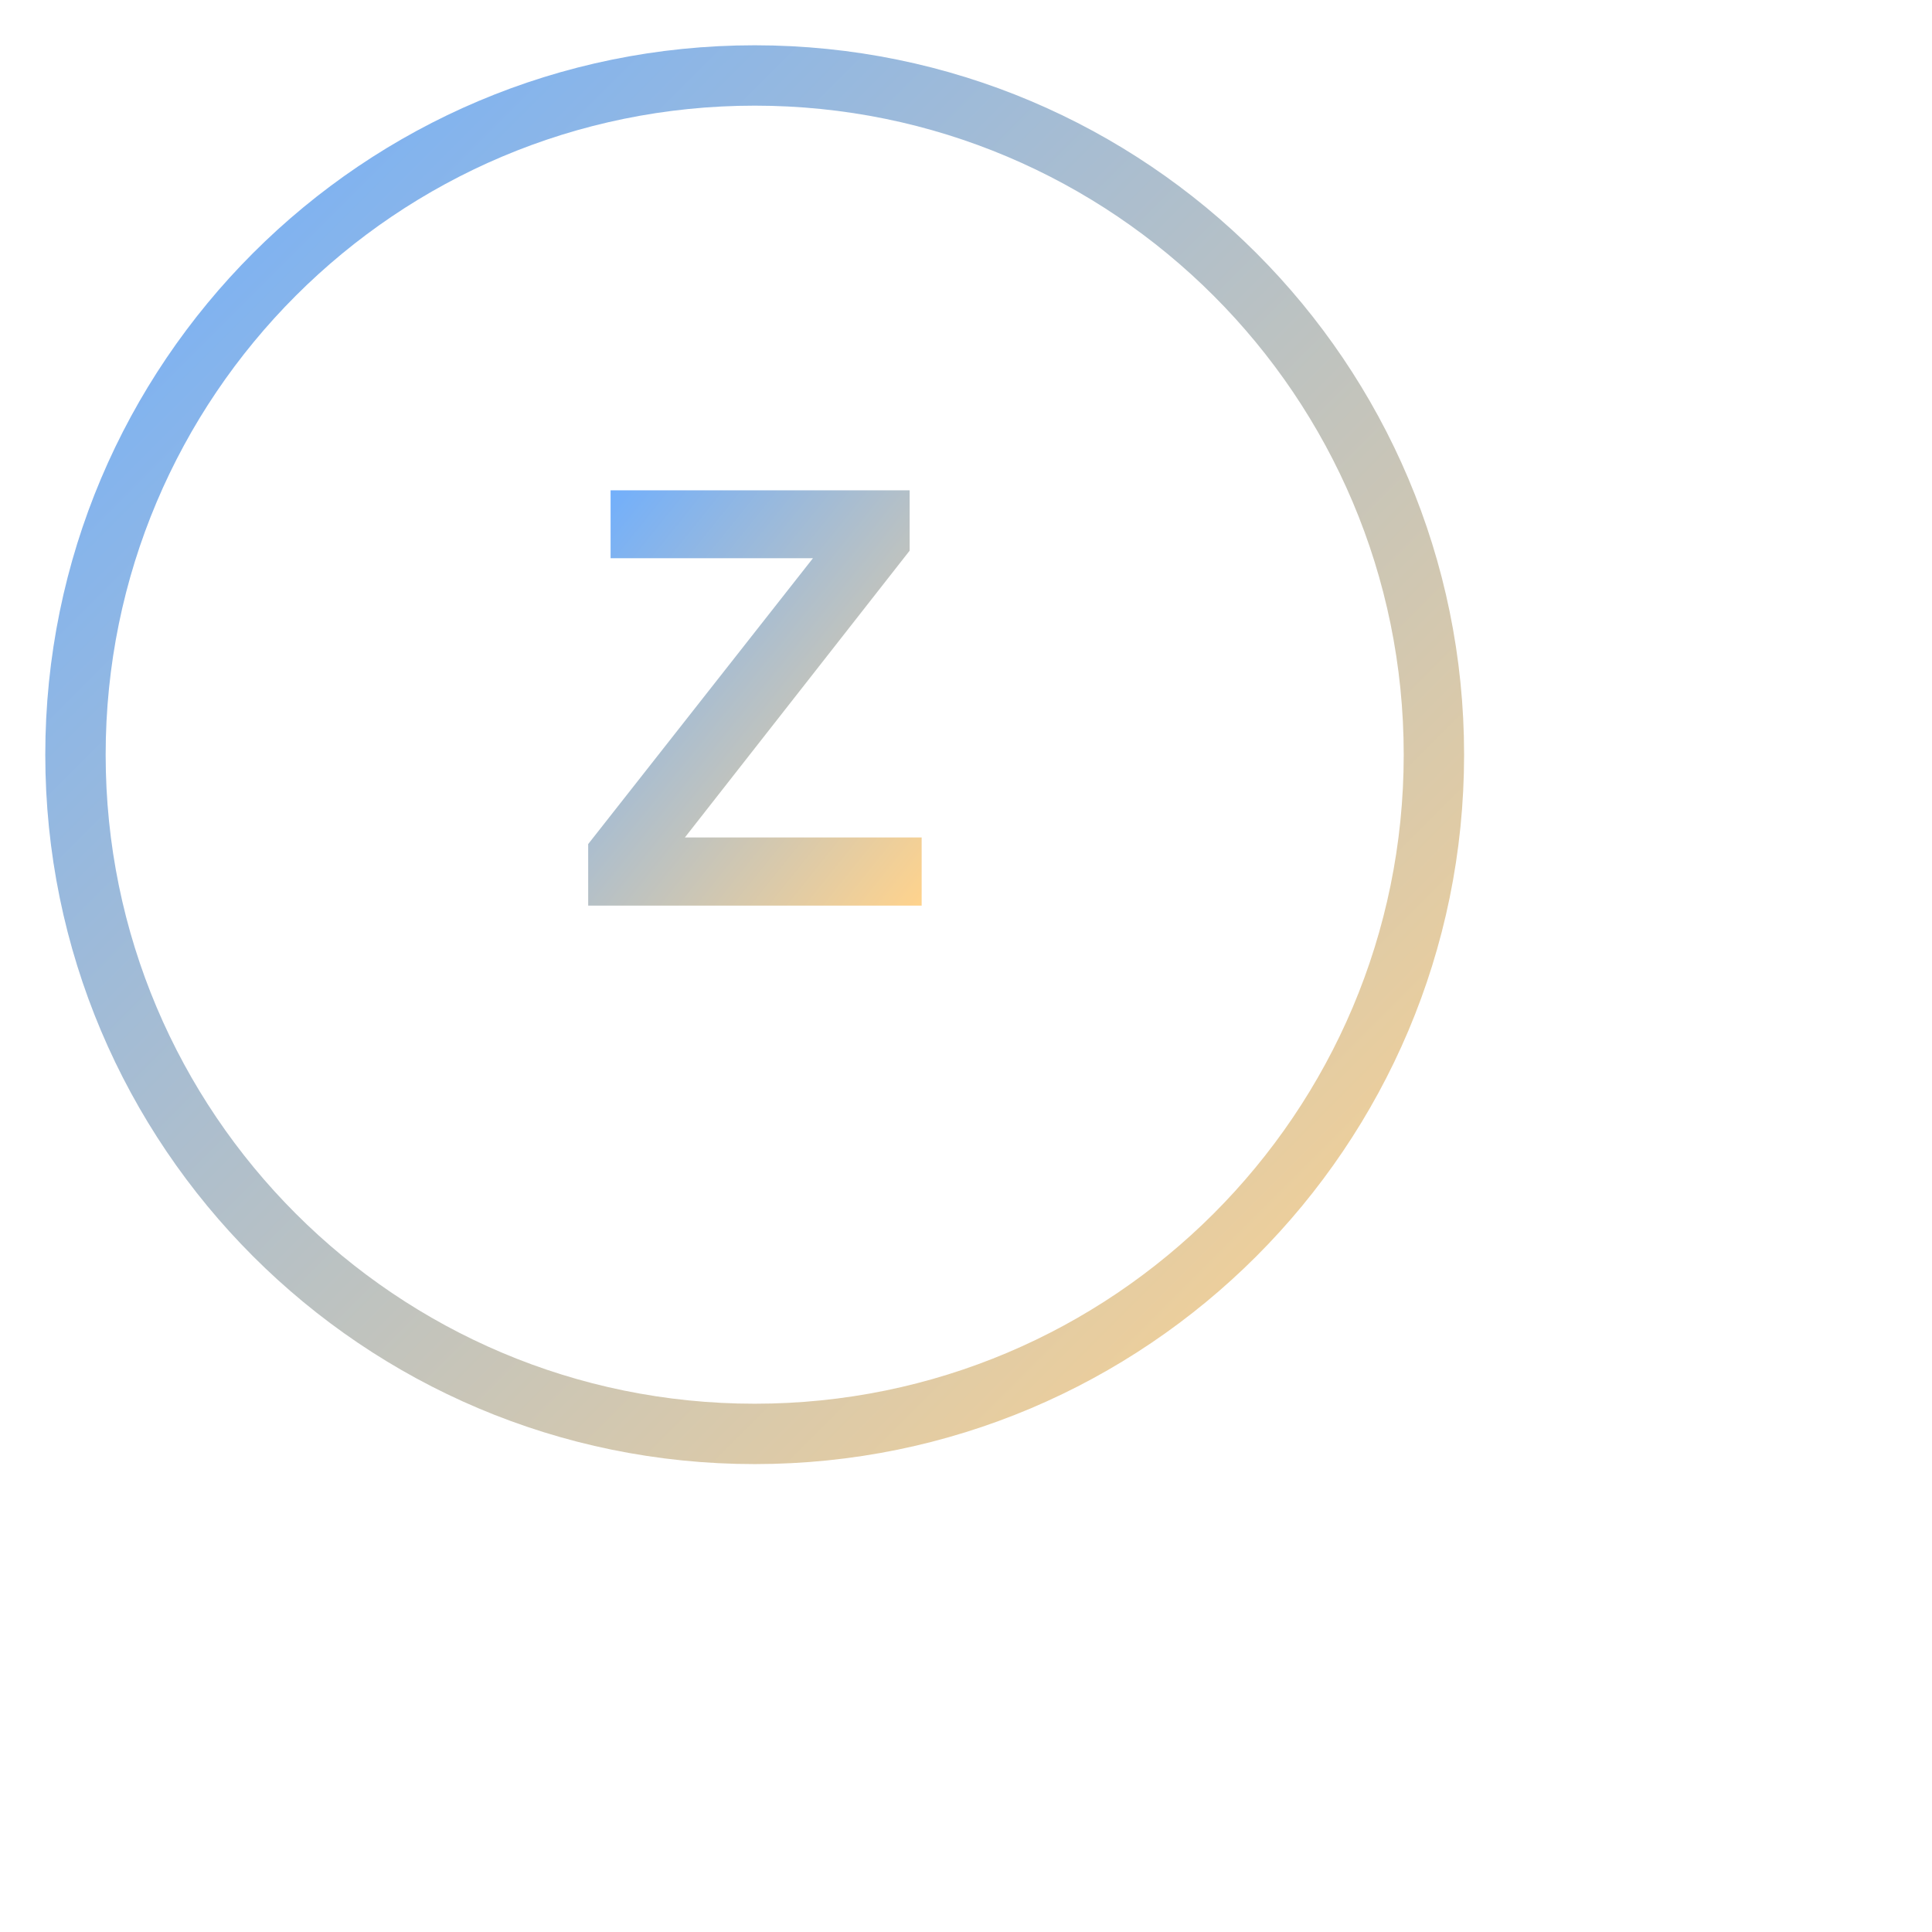
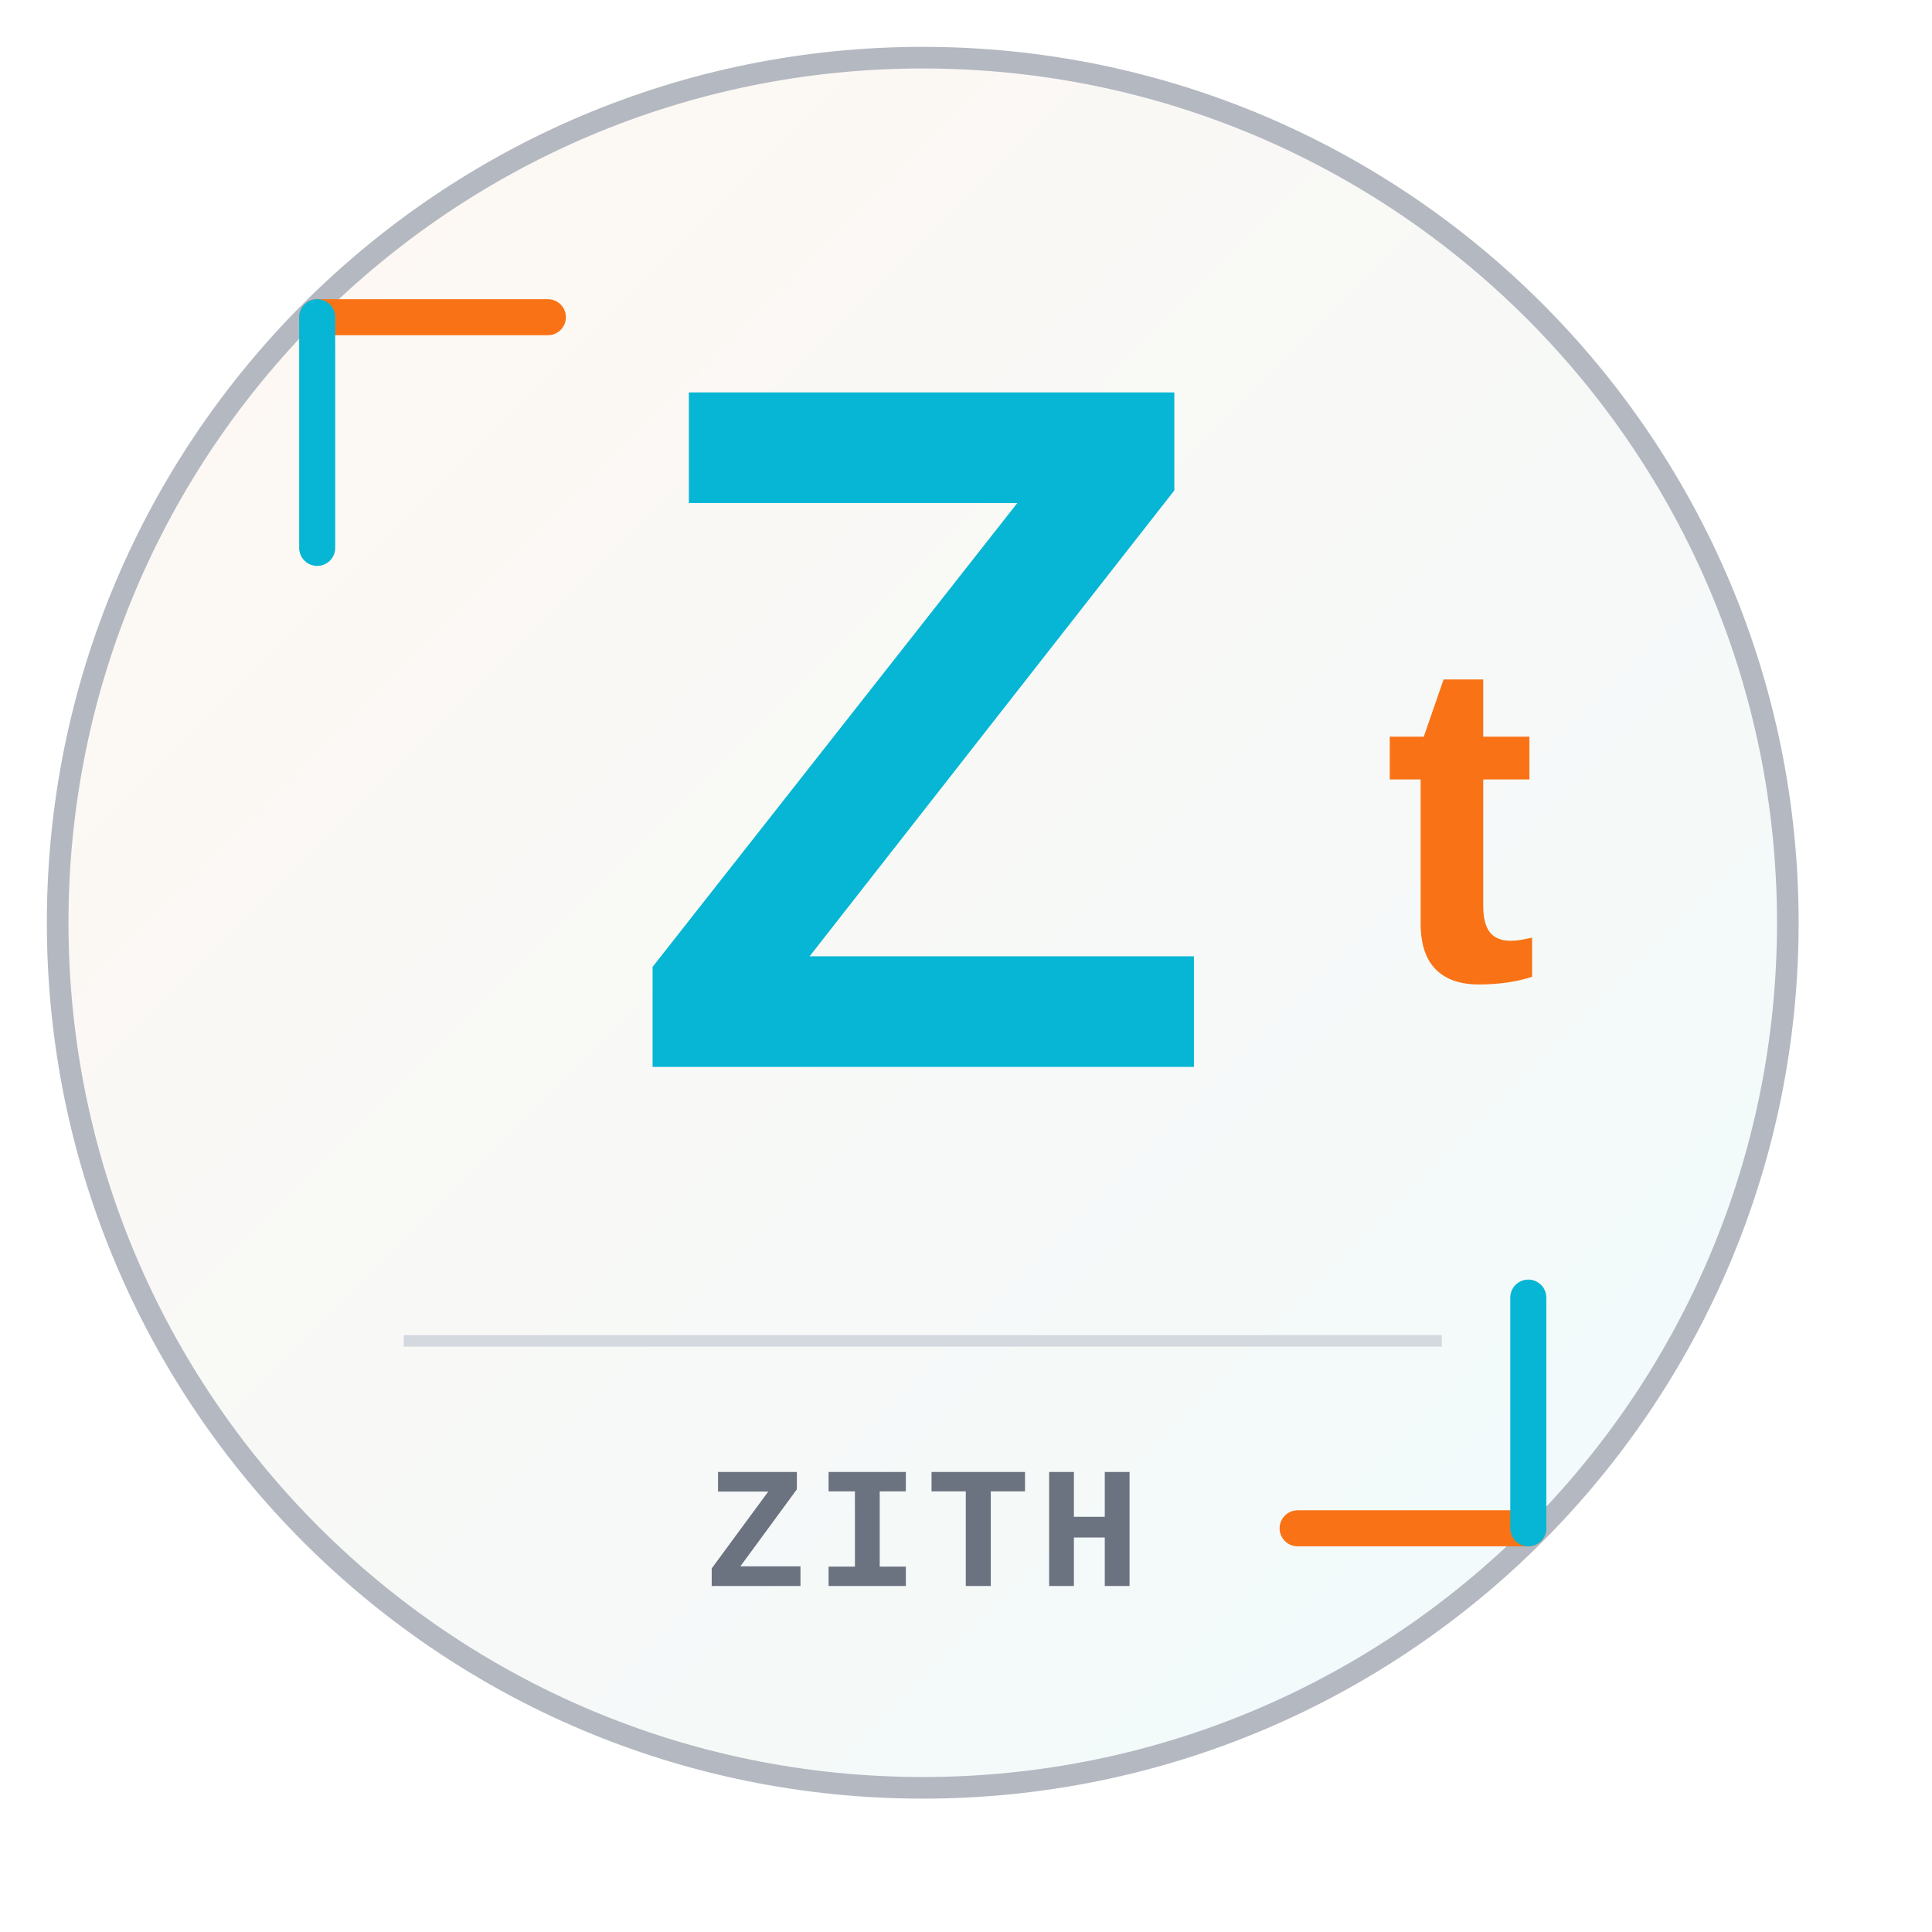
- <svg xmlns="http://www.w3.org/2000/svg" viewBox="0 0 128 128">
+ <svg xmlns="http://www.w3.org/2000/svg" viewBox="0 0 134 134" style="">
  <defs>
-     <linearGradient id="grad1" x1="0%" y1="0%" x2="100%" y2="100%">
-       <stop offset="0%" style="stop-color:#6daeff;stop-opacity:1" />
-       <stop offset="100%" style="stop-color:#ffd38d;stop-opacity:1" />
+     <linearGradient id="bgGrad" x1="0%" y1="0%" x2="100%" y2="100%">
+       <stop offset="0%" style="stop-color:#f97316;stop-opacity:0.06" />
+       <stop offset="100%" style="stop-color:#06b6d4;stop-opacity:0.06" />
    </linearGradient>
  </defs>
-   <circle cx="50" cy="50" r="45" fill="none" stroke="url(#grad1)" stroke-width="4" />
-   <text x="50" y="60" font-family="Arial, sans-serif" font-size="40" font-weight="bold" fill="url(#grad1)" text-anchor="middle">Z</text>
+   <circle cx="64" cy="64" r="60" fill="url(#bgGrad)" style="stroke:none;color:rgb(251, 251, 254);stroke-width:1px;stroke-linecap:butt;stroke-linejoin:miter;opacity:1;font-family:&quot;Anthropic Sans&quot;, -apple-system, BlinkMacSystemFont, &quot;Segoe UI&quot;, sans-serif;font-size:16px;font-weight:400;text-anchor:start;dominant-baseline:auto" />
+   <circle cx="64" cy="64" r="60" fill="none" stroke="#b4b8c1" stroke-width="1.5" style="fill:none;stroke:rgb(180, 184, 193);color:rgb(251, 251, 254);stroke-width:1.5px;stroke-linecap:butt;stroke-linejoin:miter;opacity:1;font-family:&quot;Anthropic Sans&quot;, -apple-system, BlinkMacSystemFont, &quot;Segoe UI&quot;, sans-serif;font-size:16px;font-weight:400;text-anchor:start;dominant-baseline:auto" />
+   <line x1="22" y1="22" x2="38" y2="22" stroke="#f97316" stroke-width="2.5" stroke-linecap="round" style="fill:rgb(0, 0, 0);stroke:rgb(249, 115, 22);color:rgb(251, 251, 254);stroke-width:2.5px;stroke-linecap:round;stroke-linejoin:miter;opacity:1;font-family:&quot;Anthropic Sans&quot;, -apple-system, BlinkMacSystemFont, &quot;Segoe UI&quot;, sans-serif;font-size:16px;font-weight:400;text-anchor:start;dominant-baseline:auto" />
+   <line x1="22" y1="22" x2="22" y2="38" stroke="#06b6d4" stroke-width="2.5" stroke-linecap="round" style="fill:rgb(0, 0, 0);stroke:rgb(6, 182, 212);color:rgb(251, 251, 254);stroke-width:2.5px;stroke-linecap:round;stroke-linejoin:miter;opacity:1;font-family:&quot;Anthropic Sans&quot;, -apple-system, BlinkMacSystemFont, &quot;Segoe UI&quot;, sans-serif;font-size:16px;font-weight:400;text-anchor:start;dominant-baseline:auto" />
+   <line x1="106" y1="106" x2="90" y2="106" stroke="#f97316" stroke-width="2.5" stroke-linecap="round" style="fill:rgb(0, 0, 0);stroke:rgb(249, 115, 22);color:rgb(251, 251, 254);stroke-width:2.5px;stroke-linecap:round;stroke-linejoin:miter;opacity:1;font-family:&quot;Anthropic Sans&quot;, -apple-system, BlinkMacSystemFont, &quot;Segoe UI&quot;, sans-serif;font-size:16px;font-weight:400;text-anchor:start;dominant-baseline:auto" />
+   <line x1="106" y1="106" x2="106" y2="90" stroke="#06b6d4" stroke-width="2.5" stroke-linecap="round" style="fill:rgb(0, 0, 0);stroke:rgb(6, 182, 212);color:rgb(251, 251, 254);stroke-width:2.5px;stroke-linecap:round;stroke-linejoin:miter;opacity:1;font-family:&quot;Anthropic Sans&quot;, -apple-system, BlinkMacSystemFont, &quot;Segoe UI&quot;, sans-serif;font-size:16px;font-weight:400;text-anchor:start;dominant-baseline:auto" />
+   <text x="64" y="74" font-family="Arial, Helvetica, sans-serif" font-size="68" font-weight="700" text-anchor="middle" fill="#06b6d4" letter-spacing="-2" style="fill:rgb(6, 182, 212);stroke:none;color:rgb(251, 251, 254);stroke-width:1px;stroke-linecap:butt;stroke-linejoin:miter;opacity:1;font-family:Arial, Helvetica, sans-serif;font-size:68px;font-weight:700;text-anchor:middle;dominant-baseline:auto">Z</text>
+   <text x="96" y="68" font-family="Arial, Helvetica, sans-serif" font-size="32" font-weight="600" text-anchor="start" fill="#f97316" style="fill:rgb(249, 115, 22);stroke:none;color:rgb(251, 251, 254);stroke-width:1px;stroke-linecap:butt;stroke-linejoin:miter;opacity:1;font-family:Arial, Helvetica, sans-serif;font-size:32px;font-weight:600;text-anchor:start;dominant-baseline:auto">t</text>
+   <line x1="28" y1="93" x2="100" y2="93" stroke="#d4d8df" stroke-width="0.8" style="fill:rgb(0, 0, 0);stroke:rgb(212, 216, 223);color:rgb(251, 251, 254);stroke-width:0.8px;stroke-linecap:butt;stroke-linejoin:miter;opacity:1;font-family:&quot;Anthropic Sans&quot;, -apple-system, BlinkMacSystemFont, &quot;Segoe UI&quot;, sans-serif;font-size:16px;font-weight:400;text-anchor:start;dominant-baseline:auto" />
+   <text x="64" y="110" font-family="'Trebuchet MS', 'Courier New', monospace" font-size="12" font-weight="600" text-anchor="middle" fill="#6b7280" letter-spacing="0.5" style="fill:rgb(107, 114, 128);stroke:none;color:rgb(251, 251, 254);stroke-width:1px;stroke-linecap:butt;stroke-linejoin:miter;opacity:1;font-family:&quot;Trebuchet MS&quot;, &quot;Courier New&quot;, monospace;font-size:12px;font-weight:600;text-anchor:middle;dominant-baseline:auto">ZITH</text>
</svg>
